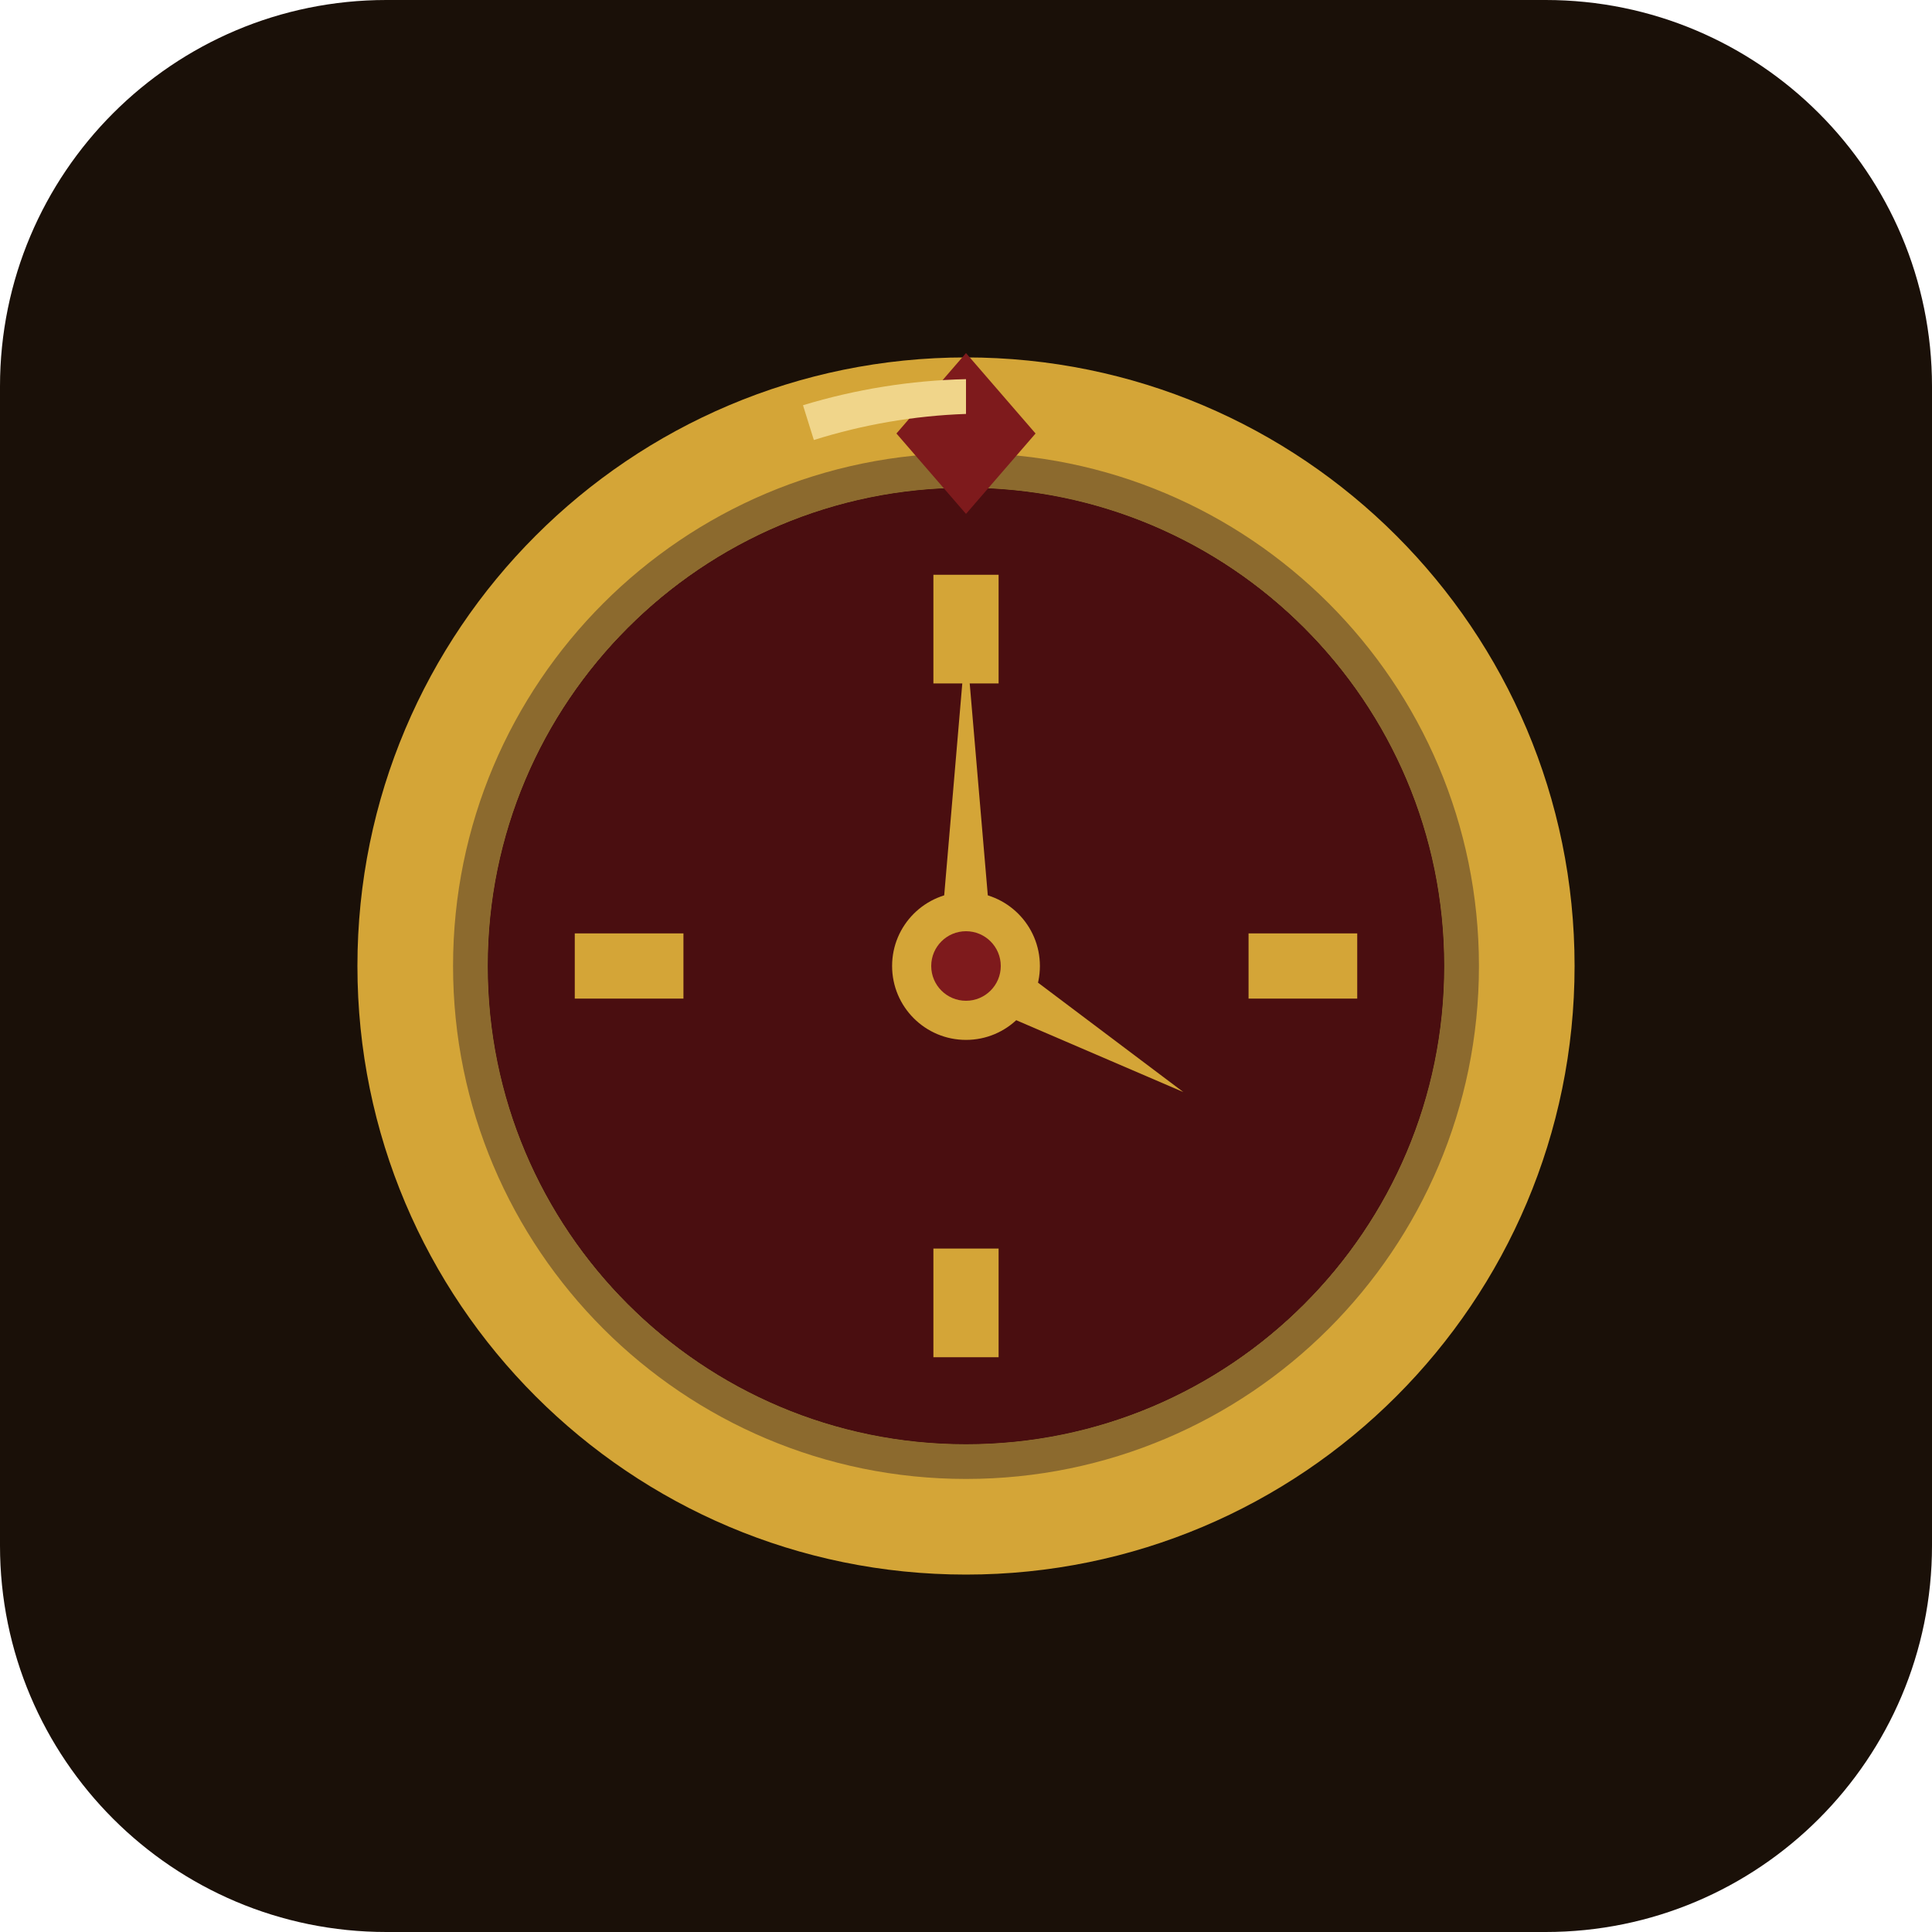
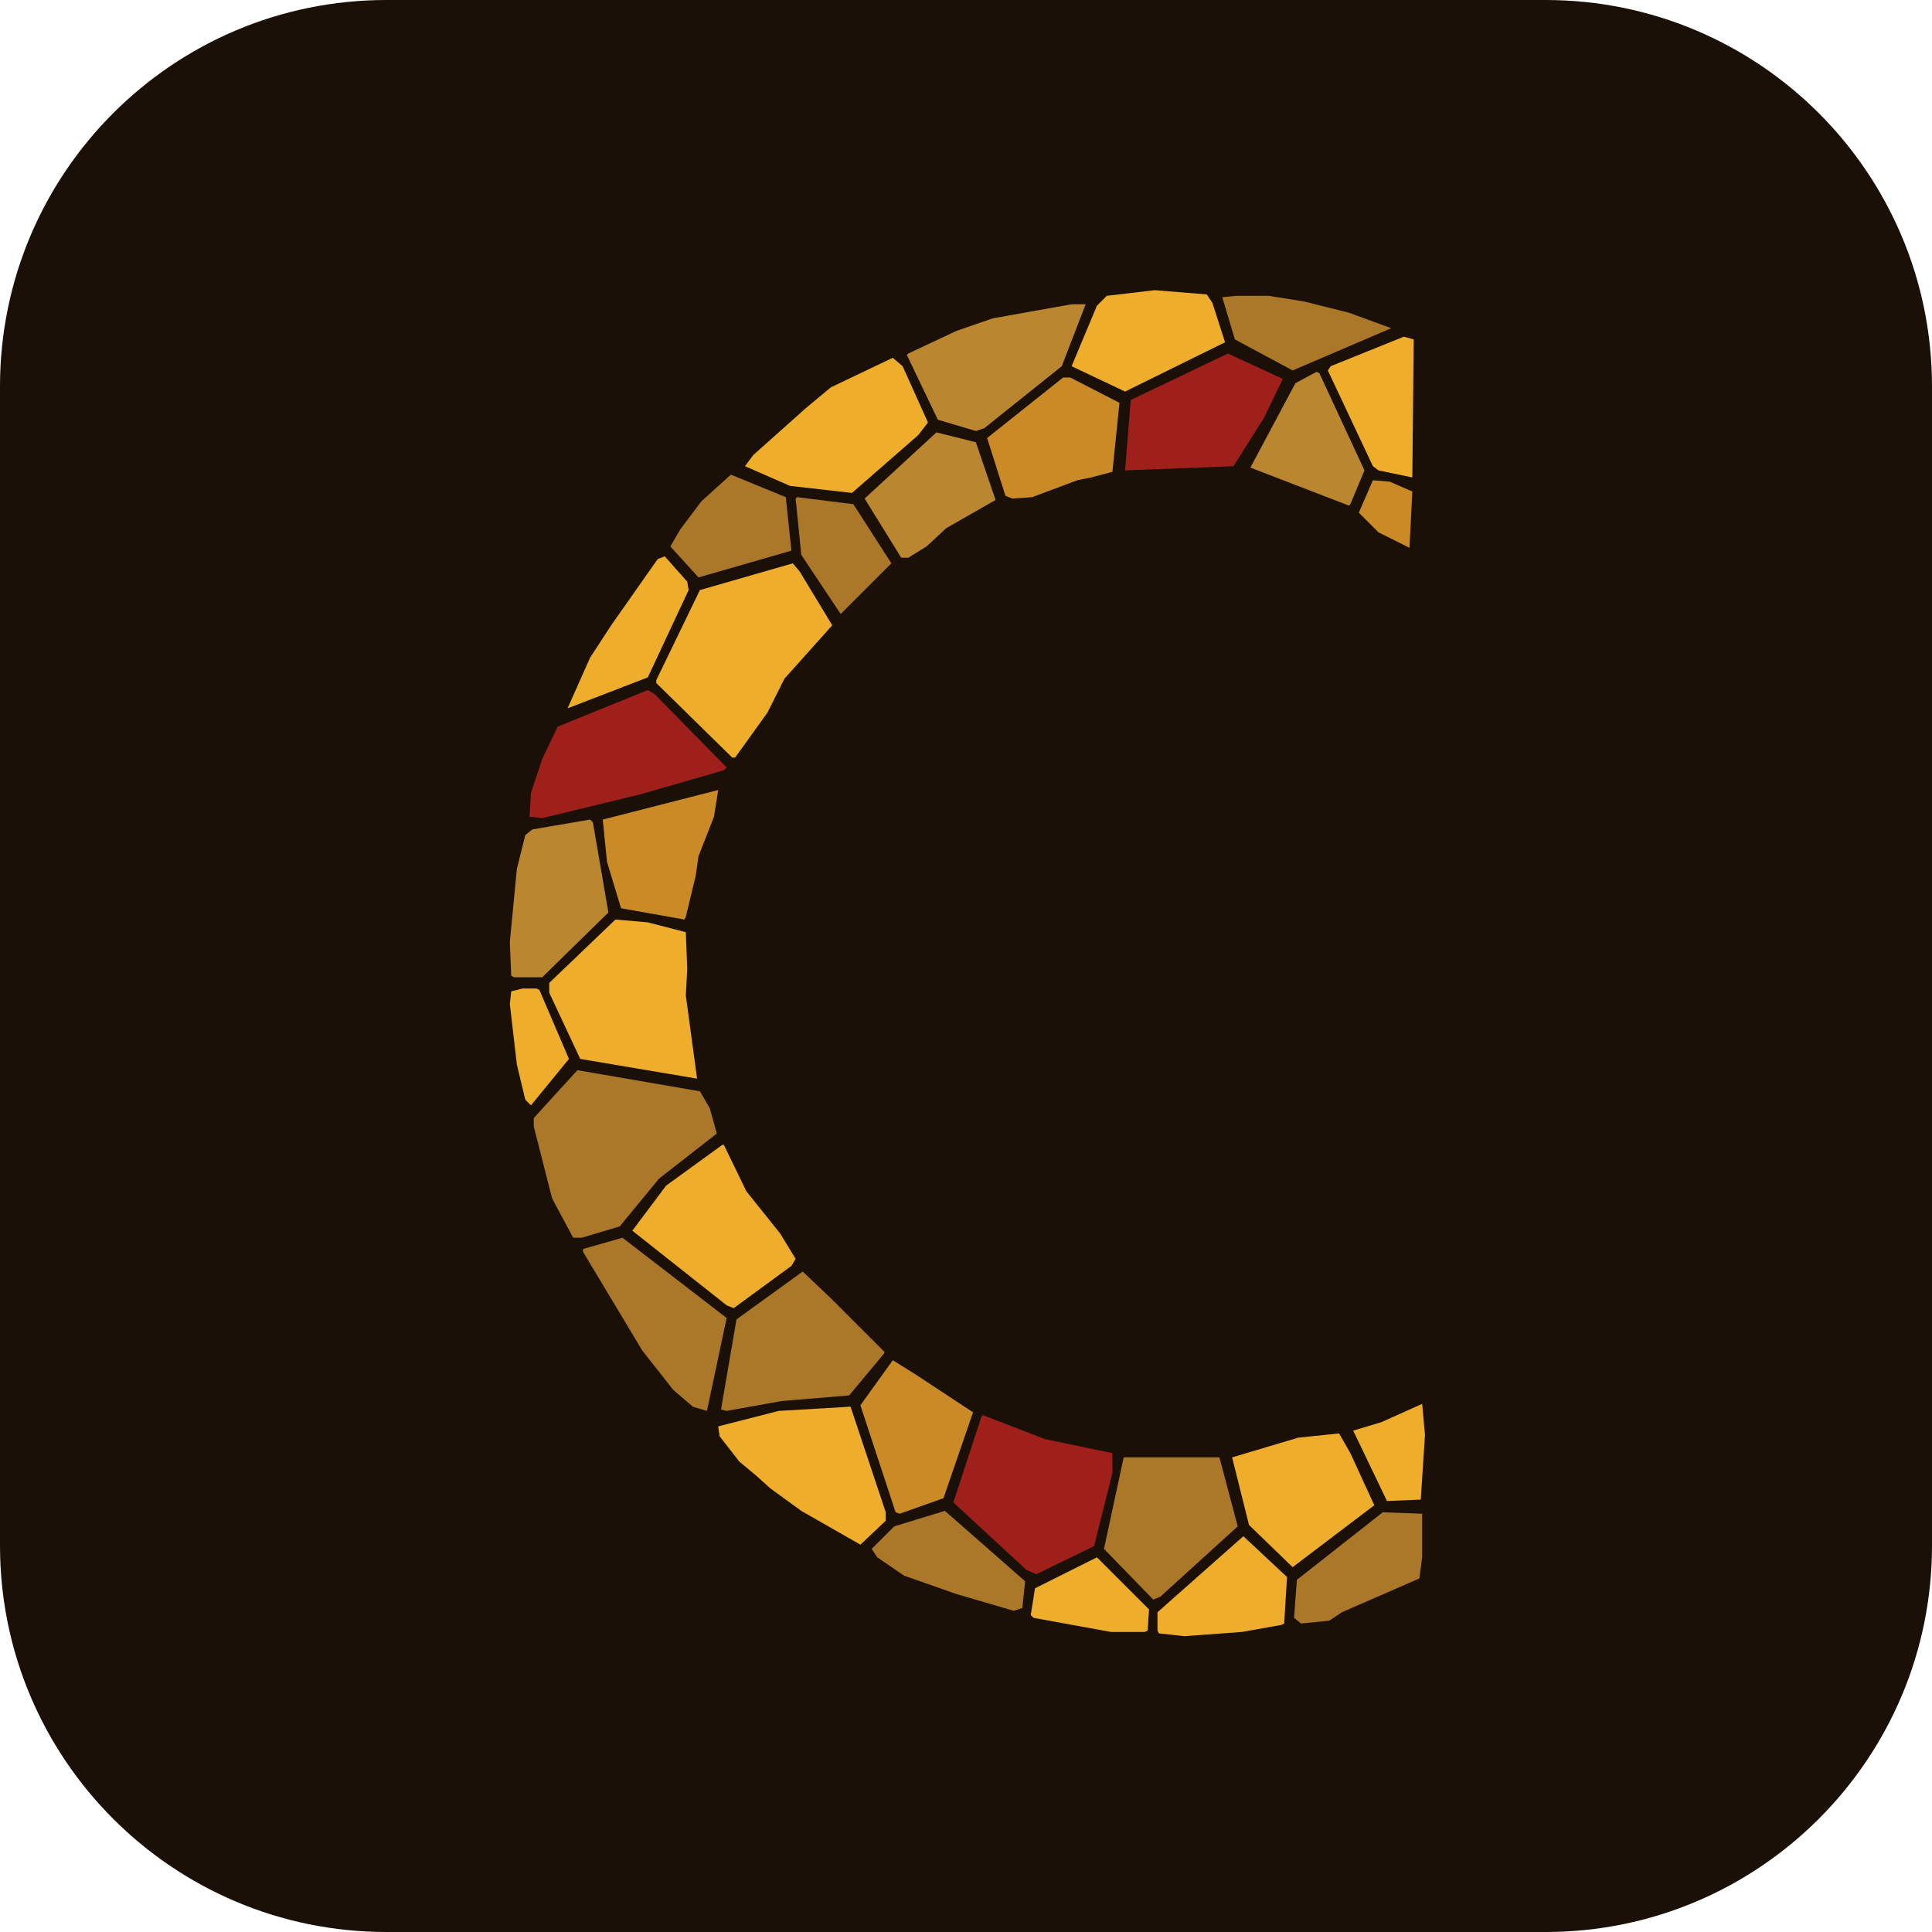
<svg xmlns="http://www.w3.org/2000/svg" width="1024" height="1024" viewBox="0 0 1024 1024">
  <rect width="1024" height="1024" rx="204.8" fill="#1a1008" />
-   <svg x="143.36" y="143.36" width="737.28" height="737.28" viewBox="0 0 64 64">
-     <path fill="#1a1008" d="M32 2a30 30 0 1 0 0 60a30 30 0 1 0 0-60z" />
-     <path fill="#d4a537" fill-rule="evenodd" d="M32 4a28 28 0 1 0 0 56a28 28 0 1 0 0-56zM32 10a22 22 0 1 1 0 44a22 22 0 1 1 0-44z" />
-     <path fill="#8c6a2e" fill-rule="evenodd" d="M32 8.4a23.6 23.6 0 1 0 0 47.2a23.6 23.6 0 1 0 0-47.2zM32 10a22 22 0 1 1 0 44a22 22 0 1 1 0-44z" />
-     <path fill="#4a0e10" d="M32 10a22 22 0 1 0 0 44a22 22 0 1 0 0-44z" />
-     <path fill="#d4a537" d="M30.5 14h3v5h-3zM30.5 45h3v5h-3zM14 30.5h5v3h-5zM45 30.5h5v3h-5z" />
-     <path fill="#7e1a1c" d="M32 3.8l3.2 3.7-3.2 3.7-3.2-3.7z" />
-     <path fill="#f0d58a" d="M24.5 6.2a28 28 0 0 1 7.5-1.2v1.6a26.4 26.4 0 0 0-7 1.2z" />
-     <path fill="#d4a537" d="M30.6 33.4L32 17l1.4 16.4zM31.3 33.2L42 37.8L32.7 30.8z" />
-     <path fill="#d4a537" d="M32 28.6a3.4 3.4 0 1 0 0 6.8a3.4 3.4 0 1 0 0-6.8z" />
-     <path fill="#7e1a1c" d="M32 30.4a1.6 1.6 0 1 0 0 3.2a1.6 1.6 0 1 0 0-3.2z" />
+   <svg x="143.36" y="143.36" width="737.28" height="737.28" viewBox="-156 -4 988 988">
+     <path fill="#1a1008" d="M287 51L285 51L238 74L219 88L183 122L172 134L170 133L168 134L144 156L129 176L121 191L121 193L116 195L114 196L80 244L65 267L48 305L48 308L49 312L45 314L43 316L30 341L22 366L21 386L22 388L23 389L19 392L18 394L12 420L7 472L9 499L9 501L10 502L9 503L9 505L7 518L12 562L18 588L19 590L25 595L24 605L37 657L54 688L55 690L59 690L59 696L102 767L125 795L140 808L155 814L157 827L172 847L184 857L195 866L217 883L261 908L263 908L264 908L270 916L291 929L329 943L371 955L373 955L377 954L383 959L384 959L441 969L466 970L468 970L470 968L474 970L493 973L535 970L564 965L570 961L574 963L576 964L598 961L608 955L665 930L666 929L667 927L669 910L669 878L667 875L668 872L671 823L668 797L664 794L662 793L660 794L631 807L606 816L604 815L573 818L523 833L521 832L449 832L446 830L396 819L351 801L349 801L348 802L306 774L287 763L286 760L247 721L224 700L225 698L224 696L212 677L188 646L172 613L169 611L169 609L162 589L154 574L155 571L146 511L147 492L145 463L144 460L146 458L153 427L155 414L166 385L170 361L170 359L169 358L172 356L175 349L179 347L203 313L215 290L250 250L250 248L292 207L300 206L314 198L328 184L365 163L371 165L386 164L418 152L429 150L446 145L448 144L451 145L531 142L533 141L610 170L611 172L627 188L655 201L657 201L658 201L660 200L660 198L662 151L662 149L661 148L662 147L662 145L662 43L662 41L660 40L650 36L648 36L646 32L645 31L612 19L579 11L554 7L529 7L515 9L513 7L511 6L471 3L436 7L433 8L428 14L412 13L356 24L328 33L293 49L290 52Z" />
+     <path fill="#eeae2c" d="M242 79L224 94L187 127L181 135L213 149L257 154L304 113L311 104L293 64L286 58ZM55 307L112 285L141 223L140 217L124 199L119 201L86 248L71 271ZM172 342L174 342L197 310L209 286L243 248L220 210L215 204L149 223L118 287L118 289ZM64 556L147 570L139 511L140 492L139 466L112 459L89 457L42 502L42 509ZM25 585L29 589L56 556L35 507L33 506L23 506L15 508L14 517L19 560ZM173 733L214 703L217 698L206 680L182 650L166 617L165 617L125 646L101 678L168 731ZM189 852L199 861L221 877L263 901L281 884L281 878L256 803L205 806L162 817L163 824L177 842ZM431 21L413 64L451 82L522 47L513 19L509 13L472 10L438 14ZM631 138L655 143L656 45L649 43L597 64L595 67L627 135ZM661 869L664 823L662 801L633 814L613 820L637 870ZM570 917L628 873L611 836L603 822L574 825L527 839L539 887ZM475 964L493 966L534 963L562 958L564 957L566 924L535 895L474 949L474 962ZM465 963L467 962L468 947L431 910L387 932L384 951L386 953L441 963Z" />
+     <path fill="#ab7728" d="M640 37L610 26L578 18L553 14L530 14L520 15L529 45L570 67ZM135 180L128 192L148 214L214 195L210 157L171 141L150 160ZM249 240L285 204L258 162L218 157L217 158L221 198ZM31 604L44 655L59 683L65 683L92 675L120 641L161 609L156 591L149 579L62 564L31 598ZM130 791L144 803L154 806L168 740L94 683L66 691L66 693L108 763ZM175 741L164 805L168 806L207 799L255 795L280 765L280 764L242 726L222 707ZM471 940L476 938L531 888L518 839L450 839L436 904ZM372 948L378 946L380 927L323 877L287 888L271 904L275 910L294 923L331 936ZM571 953L576 957L596 955L605 949L660 925L662 910L662 879L661 879L634 878L573 926Z" />
+     <path fill="#ba8730" d="M357 30L331 39L297 55L296 56L318 102L345 110L351 108L406 64L423 20L413 20ZM540 136L610 163L611 162L621 138L589 69L587 68L572 76ZM266 158L292 200L297 200L310 192L324 179L359 159L345 118L317 111ZM25 397L19 421L14 473L15 497L17 498L37 498L84 452L73 388L71 386L30 393Z" />
+     <path fill="#9f1f1b" d="M524 55L455 88L451 138L528 135L550 100L563 73ZM112 294L48 320L37 343L29 367L28 384L37 385L107 368L166 351L168 349L117 297ZM381 919L388 922L429 902L442 850L442 836L394 826L350 809L349 810L329 871Z" />
+     <path fill="#ca8a26" d="M407 72L353 115L366 156L371 158L385 157L417 145L427 143L442 139L447 90L412 72ZM631 182L653 193L655 153L639 146L627 145L617 168ZM83 416L93 449L138 457L139 455L146 426L148 412L159 384L162 365L80 386ZM288 878L291 879L322 868L343 807L302 780L286 770L263 802Z" />
  </svg>
</svg>
